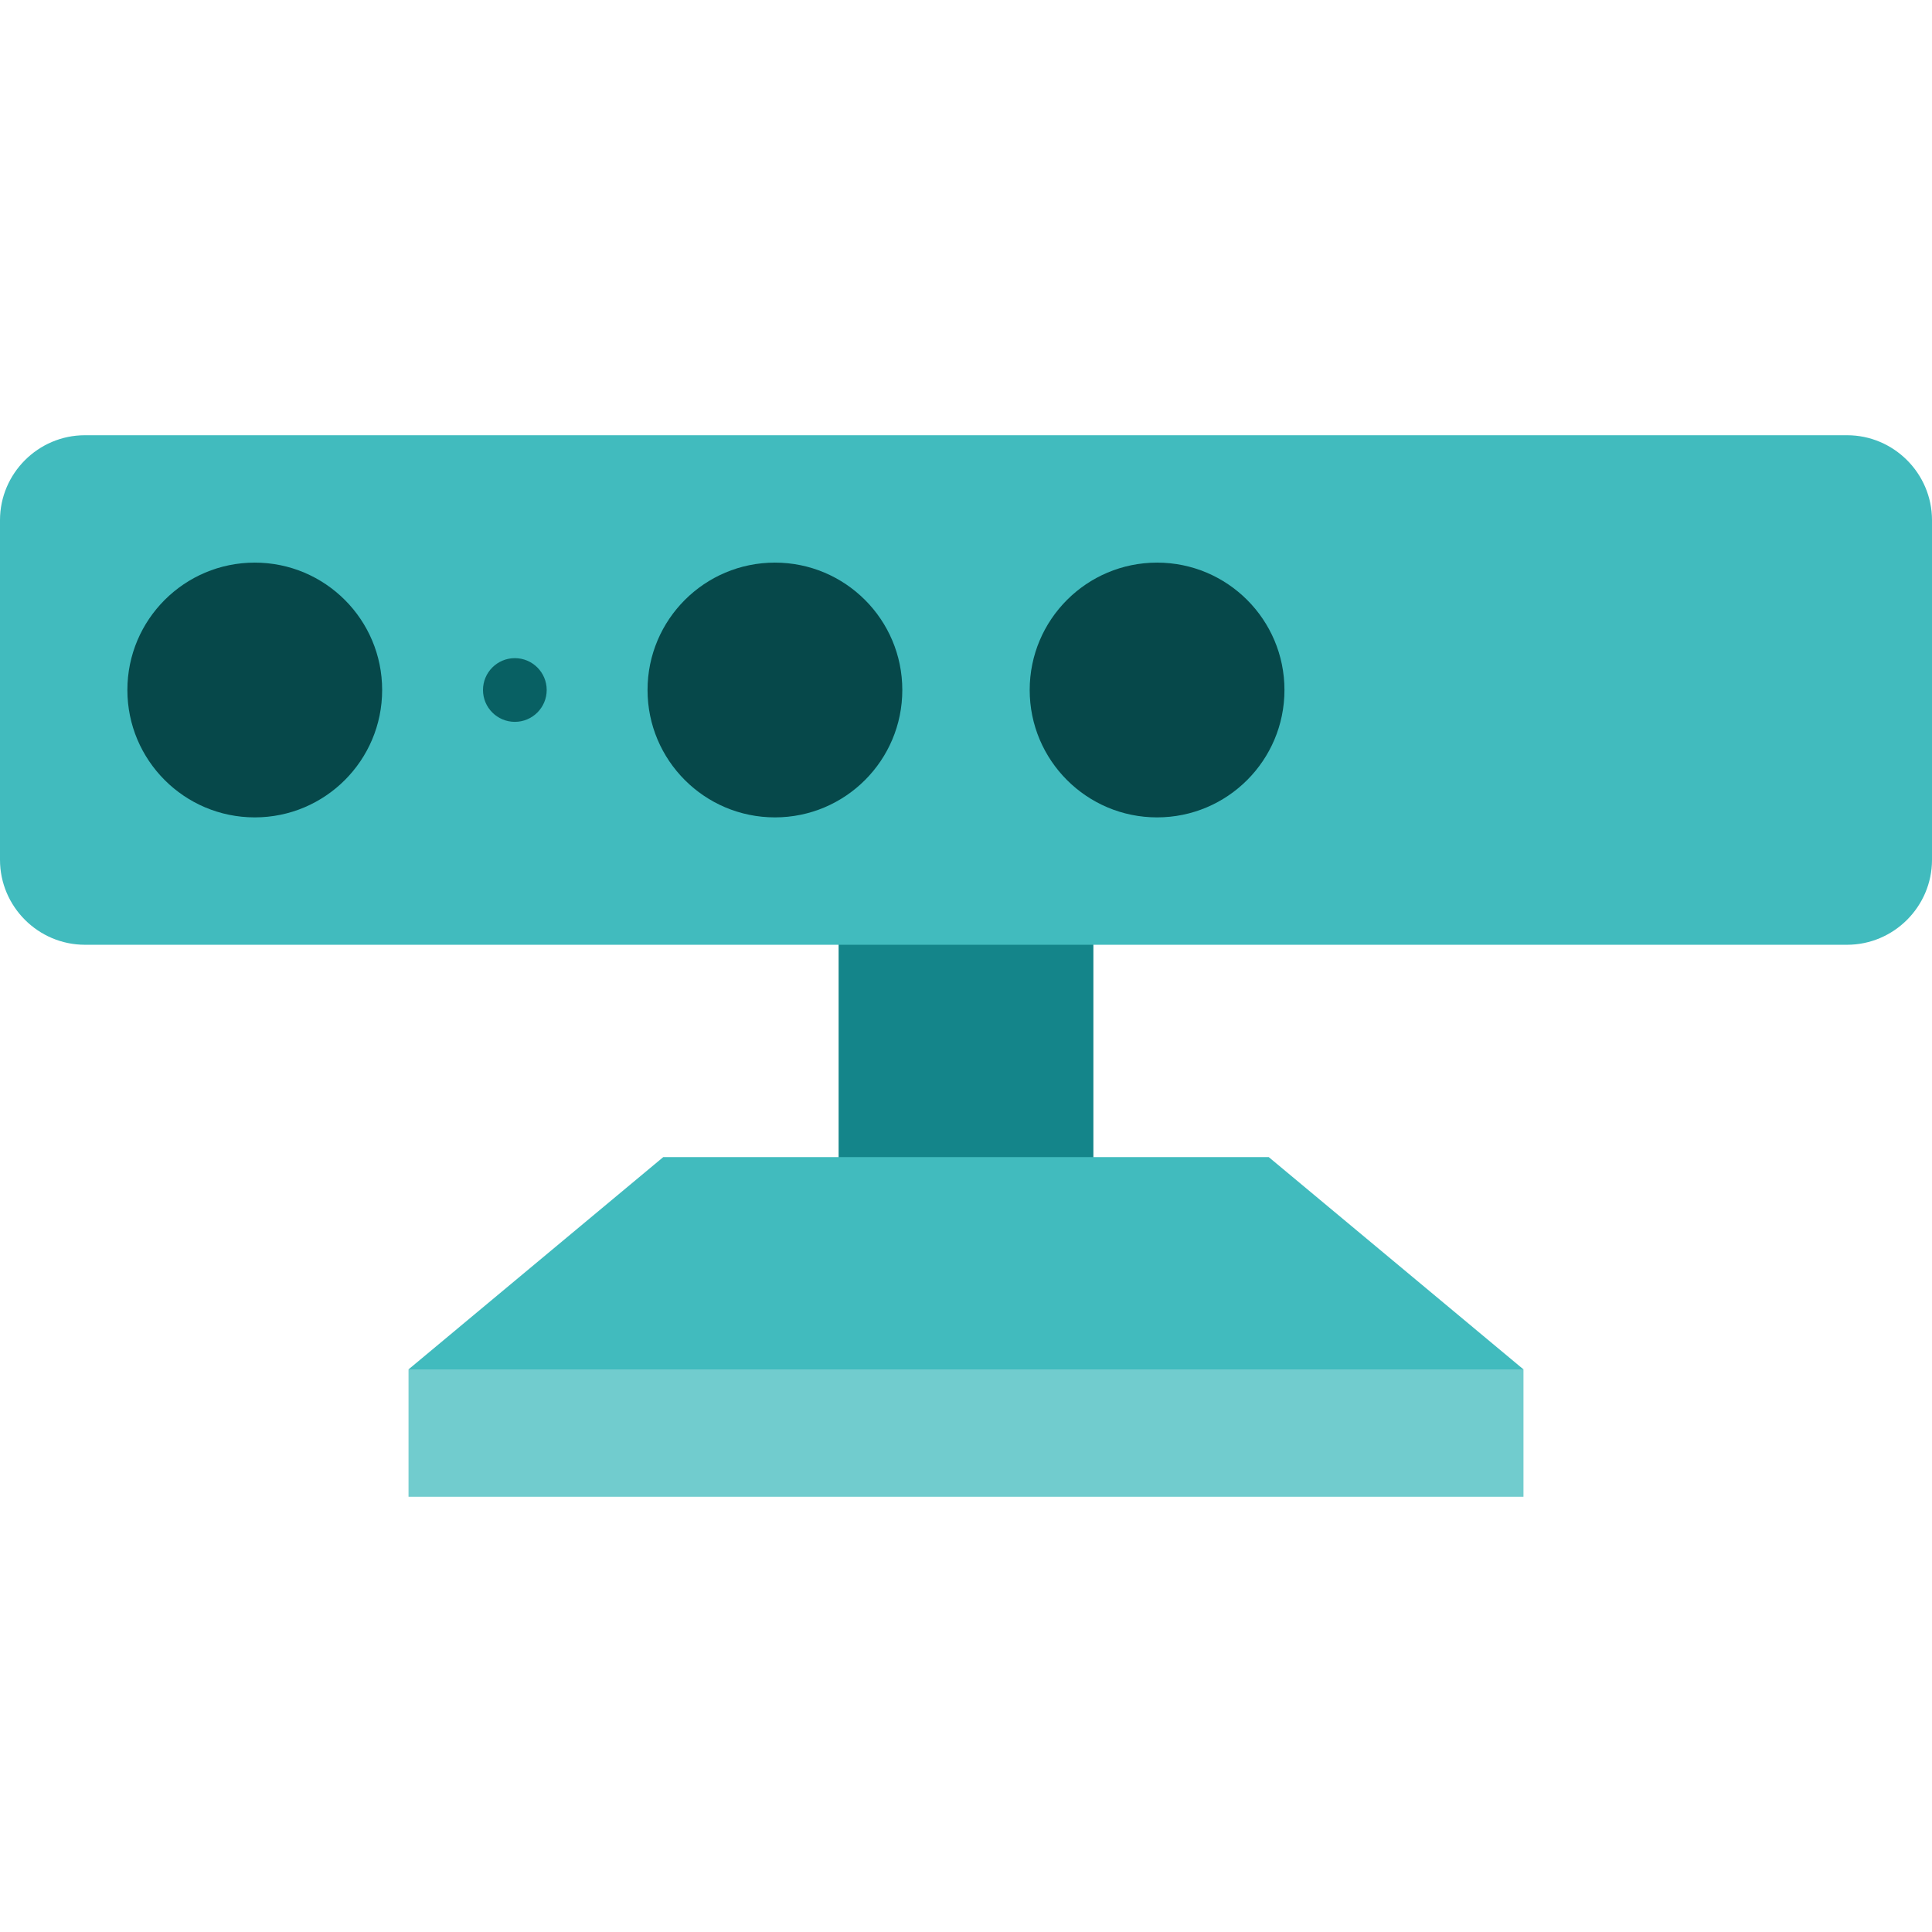
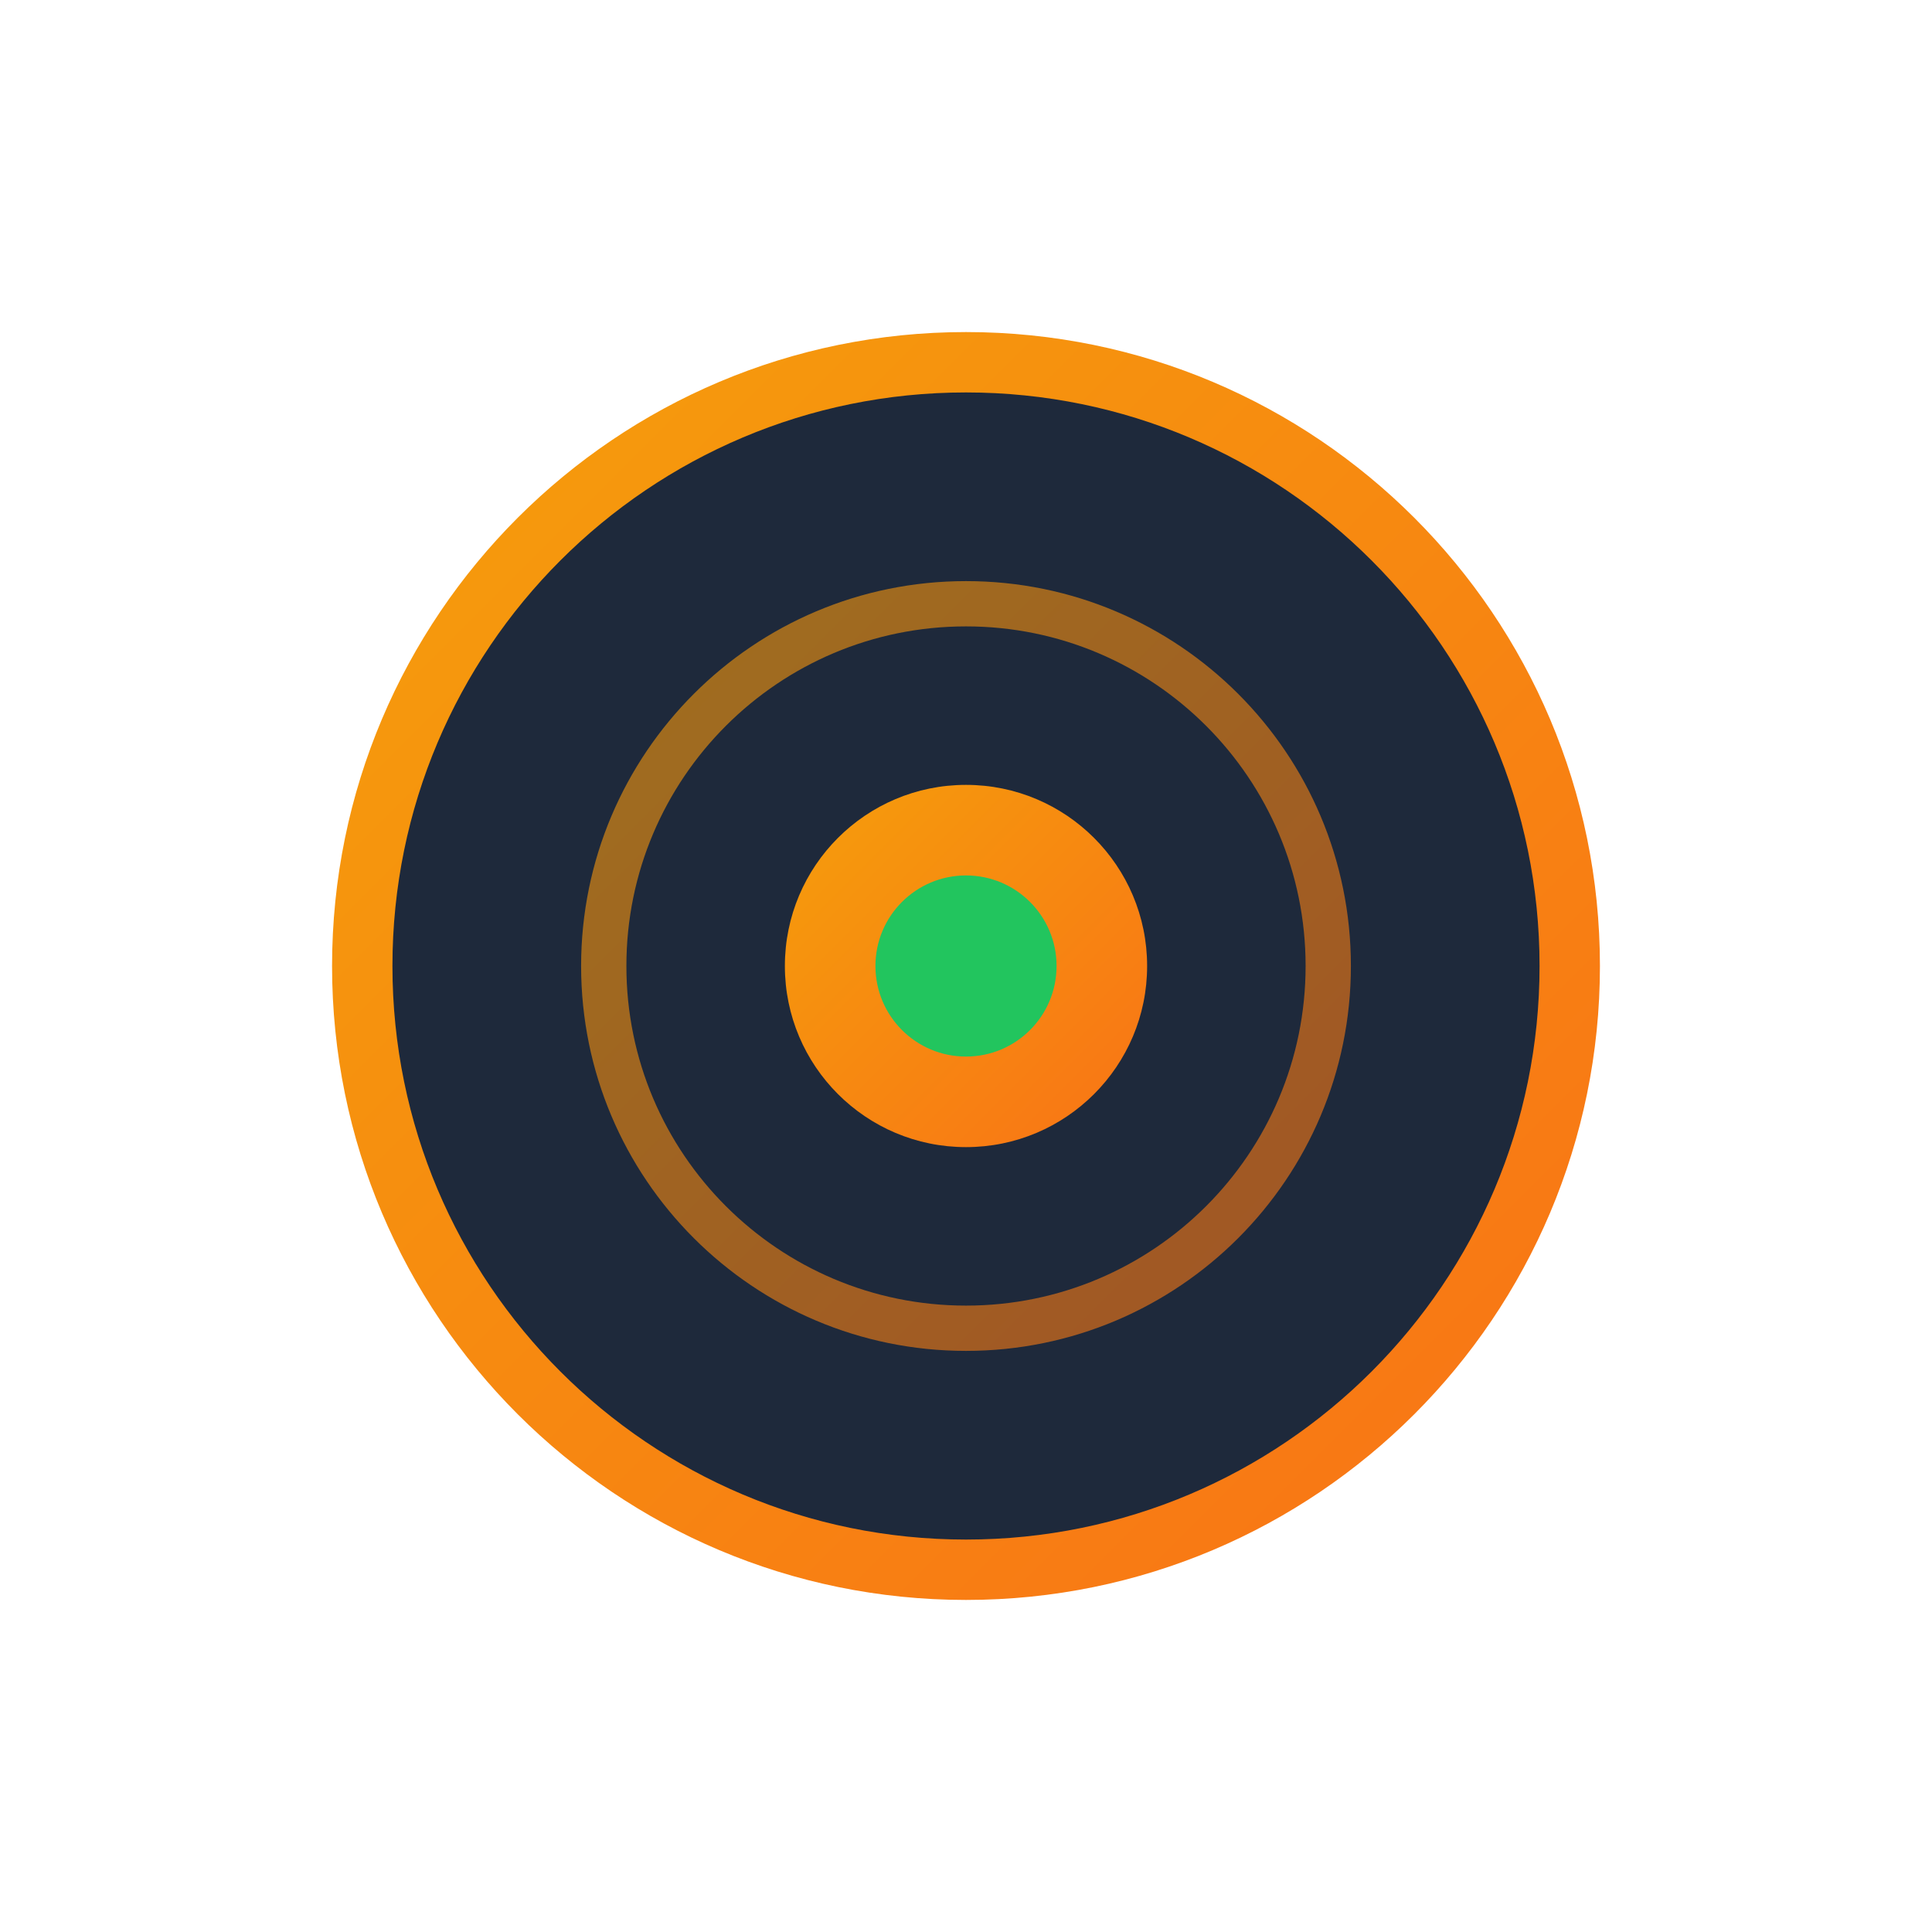
- <svg xmlns="http://www.w3.org/2000/svg" version="1.1" id="Layer_1" viewBox="0 0 512 512" xml:space="preserve">
-   <rect x="222.242" y="227.868" style="fill:#14858A;" width="67.516" height="101.275" />
-   <path style="fill:#41BBBE;" d="M512,227.868c0,12.378-10.127,22.505-22.505,22.505H22.505C10.127,250.374,0,240.246,0,227.868  v-90.022c0-12.378,10.127-22.505,22.505-22.505h466.989c12.378,0,22.505,10.127,22.505,22.505V227.868z" />
-   <polygon style="fill:#71CCCE;" points="108.263,396.659 403.737,396.659 403.737,362.901 256,340.396 108.263,362.901 " />
-   <polygon style="fill:#41BBBE;" points="175.779,306.637 108.263,362.901 403.737,362.901 336.221,306.637 " />
-   <g>
-     <circle style="fill:#06484A;" cx="205.363" cy="182.857" r="33.758" />
-     <circle style="fill:#06484A;" cx="306.637" cy="182.857" r="33.758" />
-     <circle style="fill:#06484A;" cx="67.516" cy="182.857" r="33.758" />
-   </g>
-   <circle style="fill:#086063;" cx="136.44" cy="182.857" r="8.44" />
+ <svg xmlns="http://www.w3.org/2000/svg" viewBox="0 0 64 64" fill="none">
+   <defs>
+     <linearGradient id="sensorGrad" x1="0%" y1="0%" x2="100%" y2="100%">
+       <stop offset="0%" stop-color="#f59e0b" />
+       <stop offset="100%" stop-color="#f97316" />
+     </linearGradient>
+   </defs>
+   <circle cx="32" cy="32" r="20" fill="#1e293b" stroke="url(#sensorGrad)" stroke-width="2" />
+   <circle cx="32" cy="32" r="12" fill="none" stroke="url(#sensorGrad)" stroke-width="1.5" opacity="0.6" />
+   <circle cx="32" cy="32" r="6" fill="url(#sensorGrad)" />
+   <line x1="32" y1="8" x2="32" y2="14" stroke="url(#sensorGrad)" stroke-width="2" stroke-linecap="round" />
+   <line x1="32" y1="50" x2="32" y2="56" stroke="url(#sensorGrad)" stroke-width="2" stroke-linecap="round" />
+   <line x1="8" y1="32" x2="14" y2="32" stroke="url(#sensorGrad)" stroke-width="2" stroke-linecap="round" />
+   <line x1="50" y1="32" x2="56" y2="32" stroke="url(#sensorGrad)" stroke-width="2" stroke-linecap="round" />
+   <circle cx="32" cy="32" r="3" fill="#22c55e" />
</svg>
